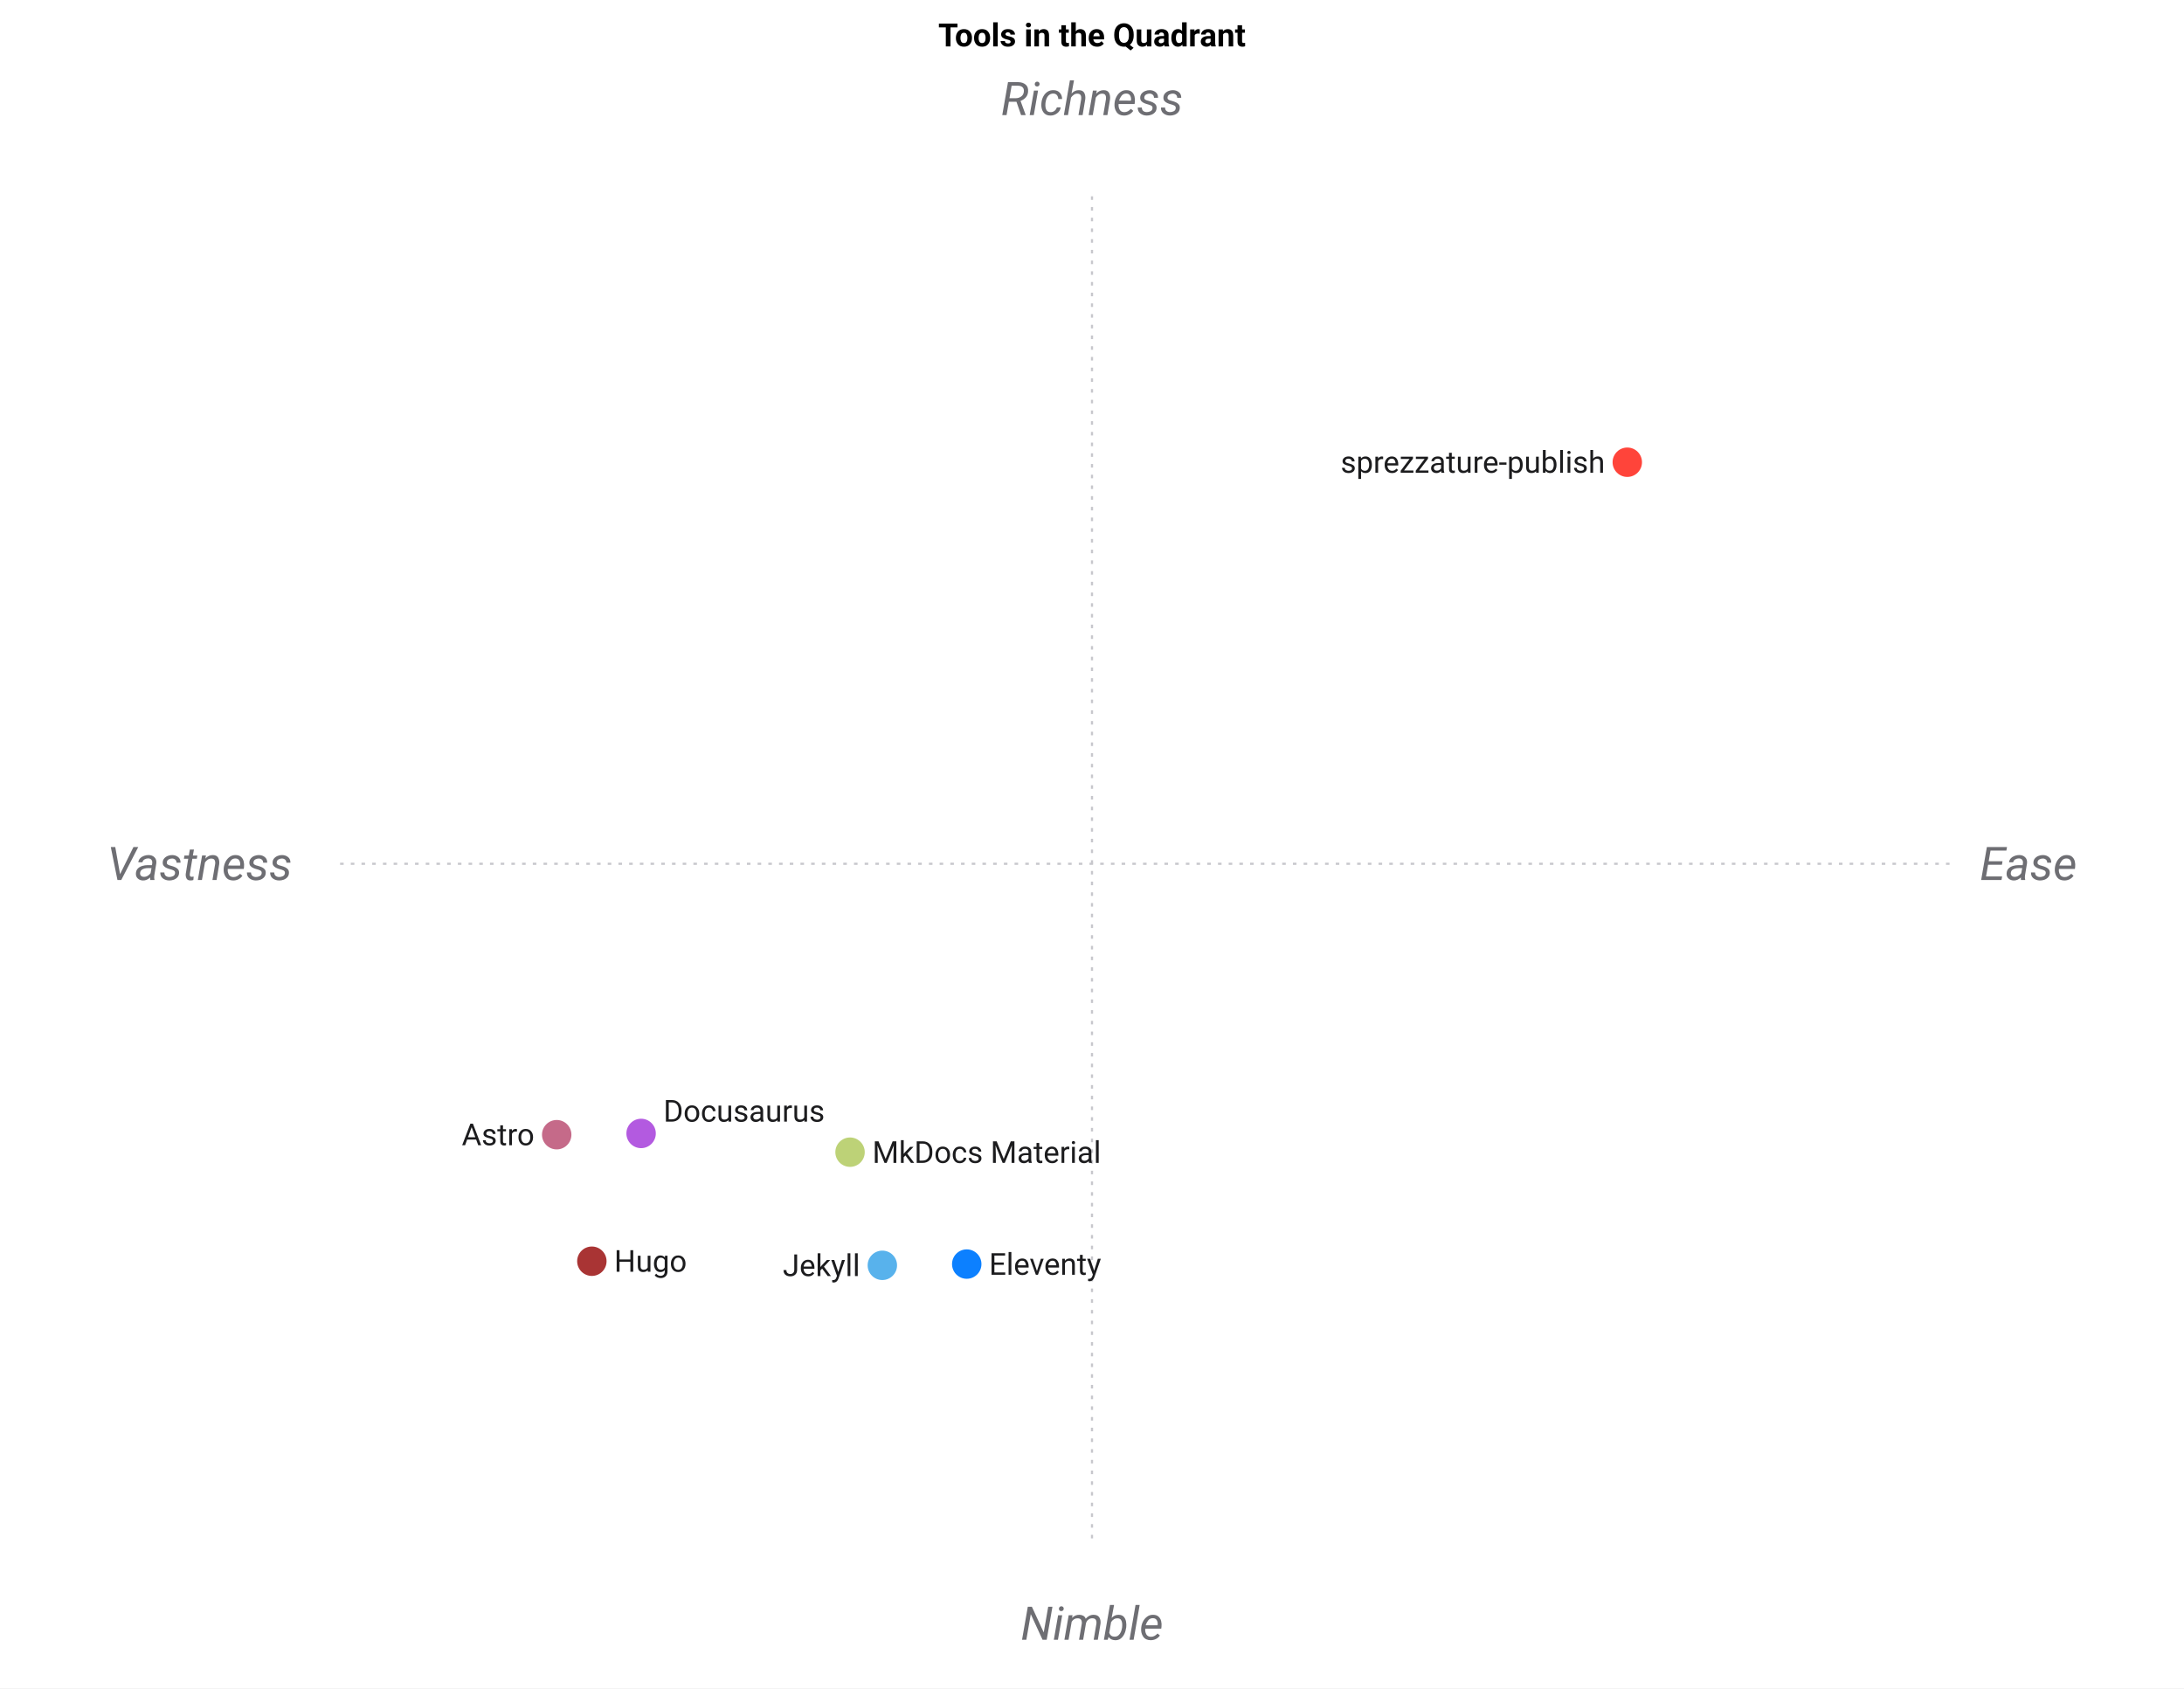
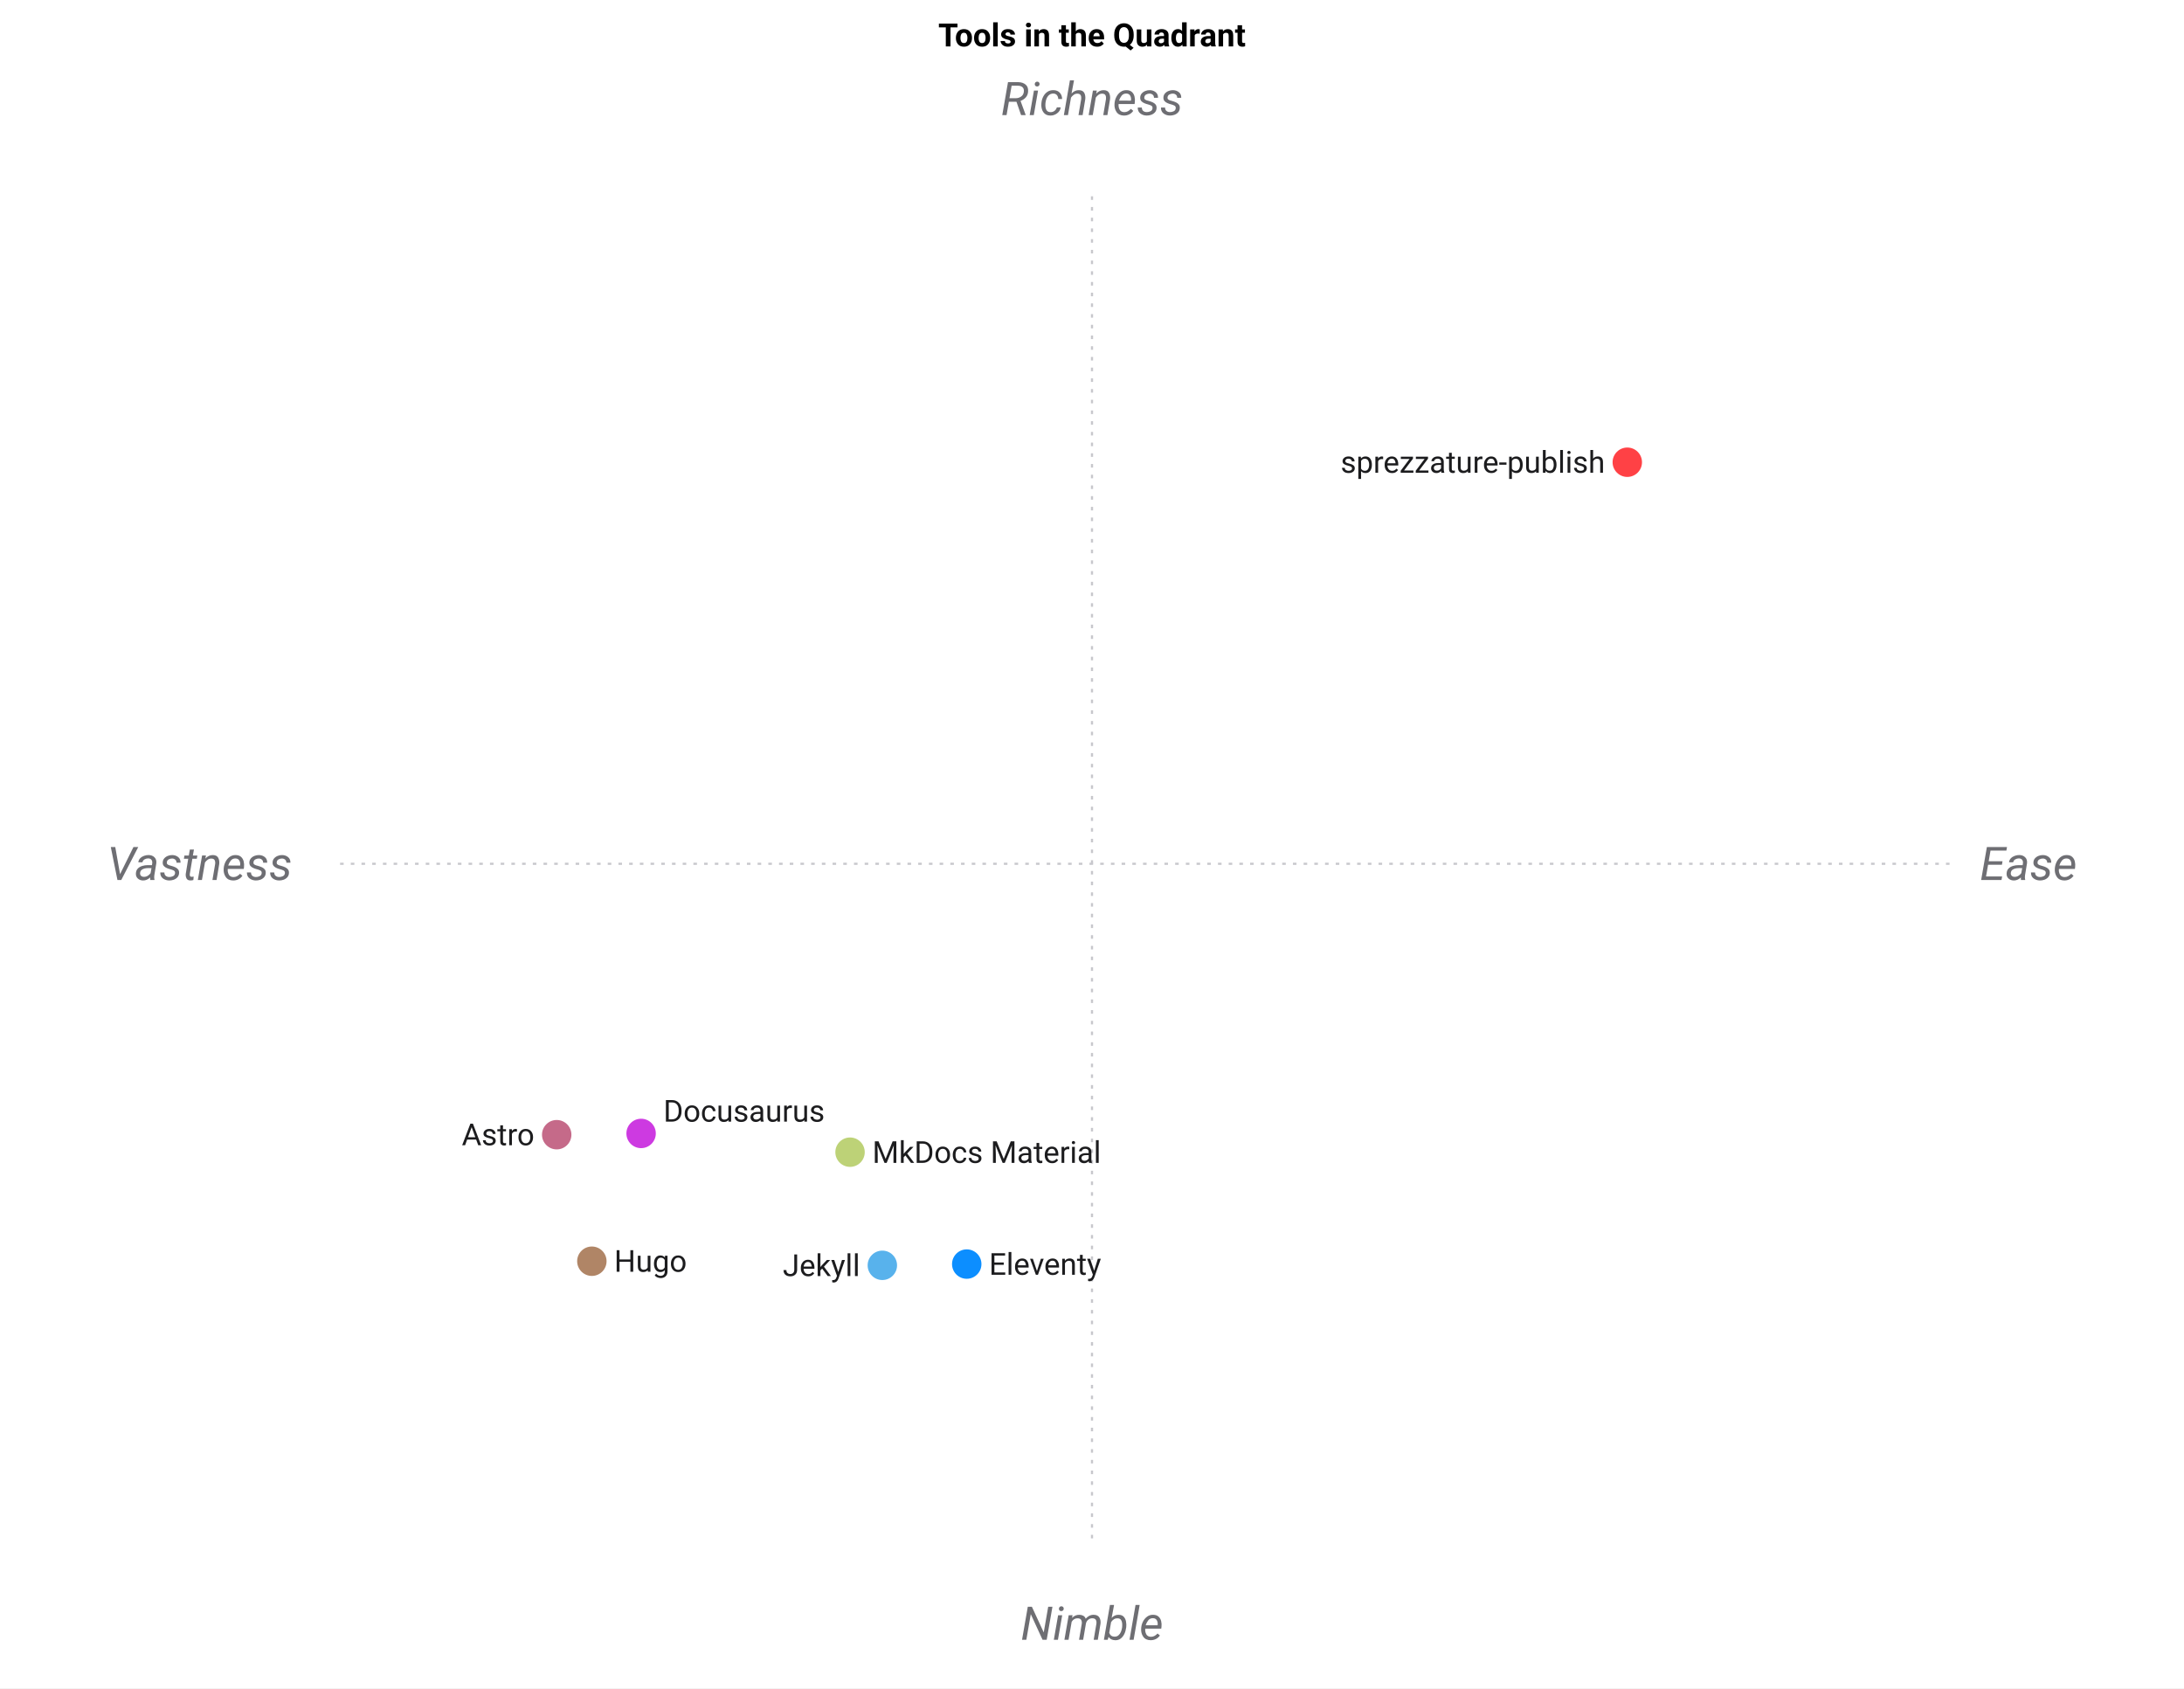
<svg xmlns="http://www.w3.org/2000/svg" width="1224" height="946" viewBox="0 0 1224 946" role="img" aria-labelledby="sp-title sp-desc" font-family="Roboto, -apple-system, Helvetica, Arial, sans-serif">
  <rect width="1224" height="946" fill="#FFFFFF" />
  <style>.sp-dot{cursor:pointer}.sp-dot:hover circle,.sp-dot:focus circle{stroke-width:2.4}.sp-dot:hover,.sp-dot:focus{filter:brightness(1.08);outline:none}</style>
  <line x1="190.6" y1="484.0" x2="1093.7" y2="484.0" stroke="#C7C7CC" stroke-width="1.2" stroke-dasharray="2,4" />
  <line x1="612.0" y1="862.0" x2="612.0" y2="106.0" stroke="#C7C7CC" stroke-width="1.2" stroke-dasharray="2,4" />
  <text data-pole="right" x="1164.0" y="493.1" font-size="26" font-style="italic" fill="#6E6E73" text-anchor="end">Ease</text>
  <text data-pole="left" x="60.0" y="493.1" font-size="26" font-style="italic" fill="#6E6E73" text-anchor="start">Vastness</text>
  <text data-pole="top" x="612.0" y="64.5" font-size="26" font-style="italic" fill="#6E6E73" text-anchor="middle">Richness</text>
  <text data-pole="bottom" x="612.0" y="918.8" font-size="26" font-style="italic" fill="#6E6E73" text-anchor="middle">Nimble</text>
  <g class="sp-dot" tabindex="0" role="img" aria-label="Tools: sprezzature-publish role: best axis1: 2.73 axis2: 2.44">
-     <circle cx="912.0" cy="259.0" r="8.74" fill="#FF3B30" stroke="white" stroke-width="1" opacity="0.95" />
+     <circle cx="912.0" cy="259.0" r="8.74" fill="#FF383C" stroke="white" stroke-width="1" opacity="0.95" />
  </g>
  <text x="899.5" y="264.9" font-size="17" fill="#1C1C1E" text-anchor="end">sprezzature-publish</text>
  <g class="sp-dot" tabindex="0" role="img" aria-label="Tools: MkDocs Material role: competitor axis1: -1.24 axis2: -1.75">
    <circle cx="476.4" cy="645.6" r="8.74" fill="#BAD070" stroke="white" stroke-width="1" opacity="0.95" />
  </g>
  <text x="488.9" y="651.6" font-size="17" fill="#1C1C1E" text-anchor="start">MkDocs Material</text>
  <g class="sp-dot" tabindex="0" role="img" aria-label="Tools: Hugo role: worst axis1: -2.55 axis2: -2.41">
-     <circle cx="331.7" cy="706.7" r="8.74" fill="#A52A2A" stroke="white" stroke-width="1" opacity="0.95" />
+     <circle cx="331.7" cy="706.7" r="8.74" fill="#AC7F5E" stroke="white" stroke-width="1" opacity="0.95" />
  </g>
  <text x="344.2" y="712.6" font-size="17" fill="#1C1C1E" text-anchor="start">Hugo</text>
  <g class="sp-dot" tabindex="0" role="img" aria-label="Tools: Astro role: competitor axis1: -2.73 axis2: -1.64">
    <circle cx="312.0" cy="635.8" r="8.74" fill="#C26383" stroke="white" stroke-width="1" opacity="0.95" />
  </g>
  <text x="299.5" y="641.7" font-size="17" fill="#1C1C1E" text-anchor="end">Astro</text>
  <g class="sp-dot" tabindex="0" role="img" aria-label="Tools: Jekyll role: competitor axis1: -1.07 axis2: -2.44">
    <circle cx="494.5" cy="709.0" r="8.74" fill="#50AEEB" stroke="white" stroke-width="1" opacity="0.95" />
  </g>
  <text x="482.0" y="715.0" font-size="17" fill="#1C1C1E" text-anchor="end">Jekyll</text>
  <g class="sp-dot" tabindex="0" role="img" aria-label="Tools: Eleventy role: right axis1: -0.64 axis2: -2.43">
-     <circle cx="541.8" cy="708.3" r="8.74" fill="#007AFF" stroke="white" stroke-width="1" opacity="0.95" />
+     <circle cx="541.8" cy="708.3" r="8.74" fill="#0088FF" stroke="white" stroke-width="1" opacity="0.95" />
  </g>
  <text x="554.3" y="714.3" font-size="17" fill="#1C1C1E" text-anchor="start">Eleventy</text>
  <g class="sp-dot" tabindex="0" role="img" aria-label="Tools: Docusaurus role: top axis1: -2.30 axis2: -1.64">
-     <circle cx="359.3" cy="635.1" r="8.74" fill="#AF52DE" stroke="white" stroke-width="1" opacity="0.95" />
+     <circle cx="359.3" cy="635.1" r="8.74" fill="#CB30E0" stroke="white" stroke-width="1" opacity="0.95" />
  </g>
  <text x="371.8" y="628.5" font-size="17" fill="#1C1C1E" text-anchor="start">Docusaurus</text>
  <text x="612.0" y="26" font-size="18" font-weight="bold" fill="#000" text-anchor="middle">Tools in the Quadrant</text>
</svg>
